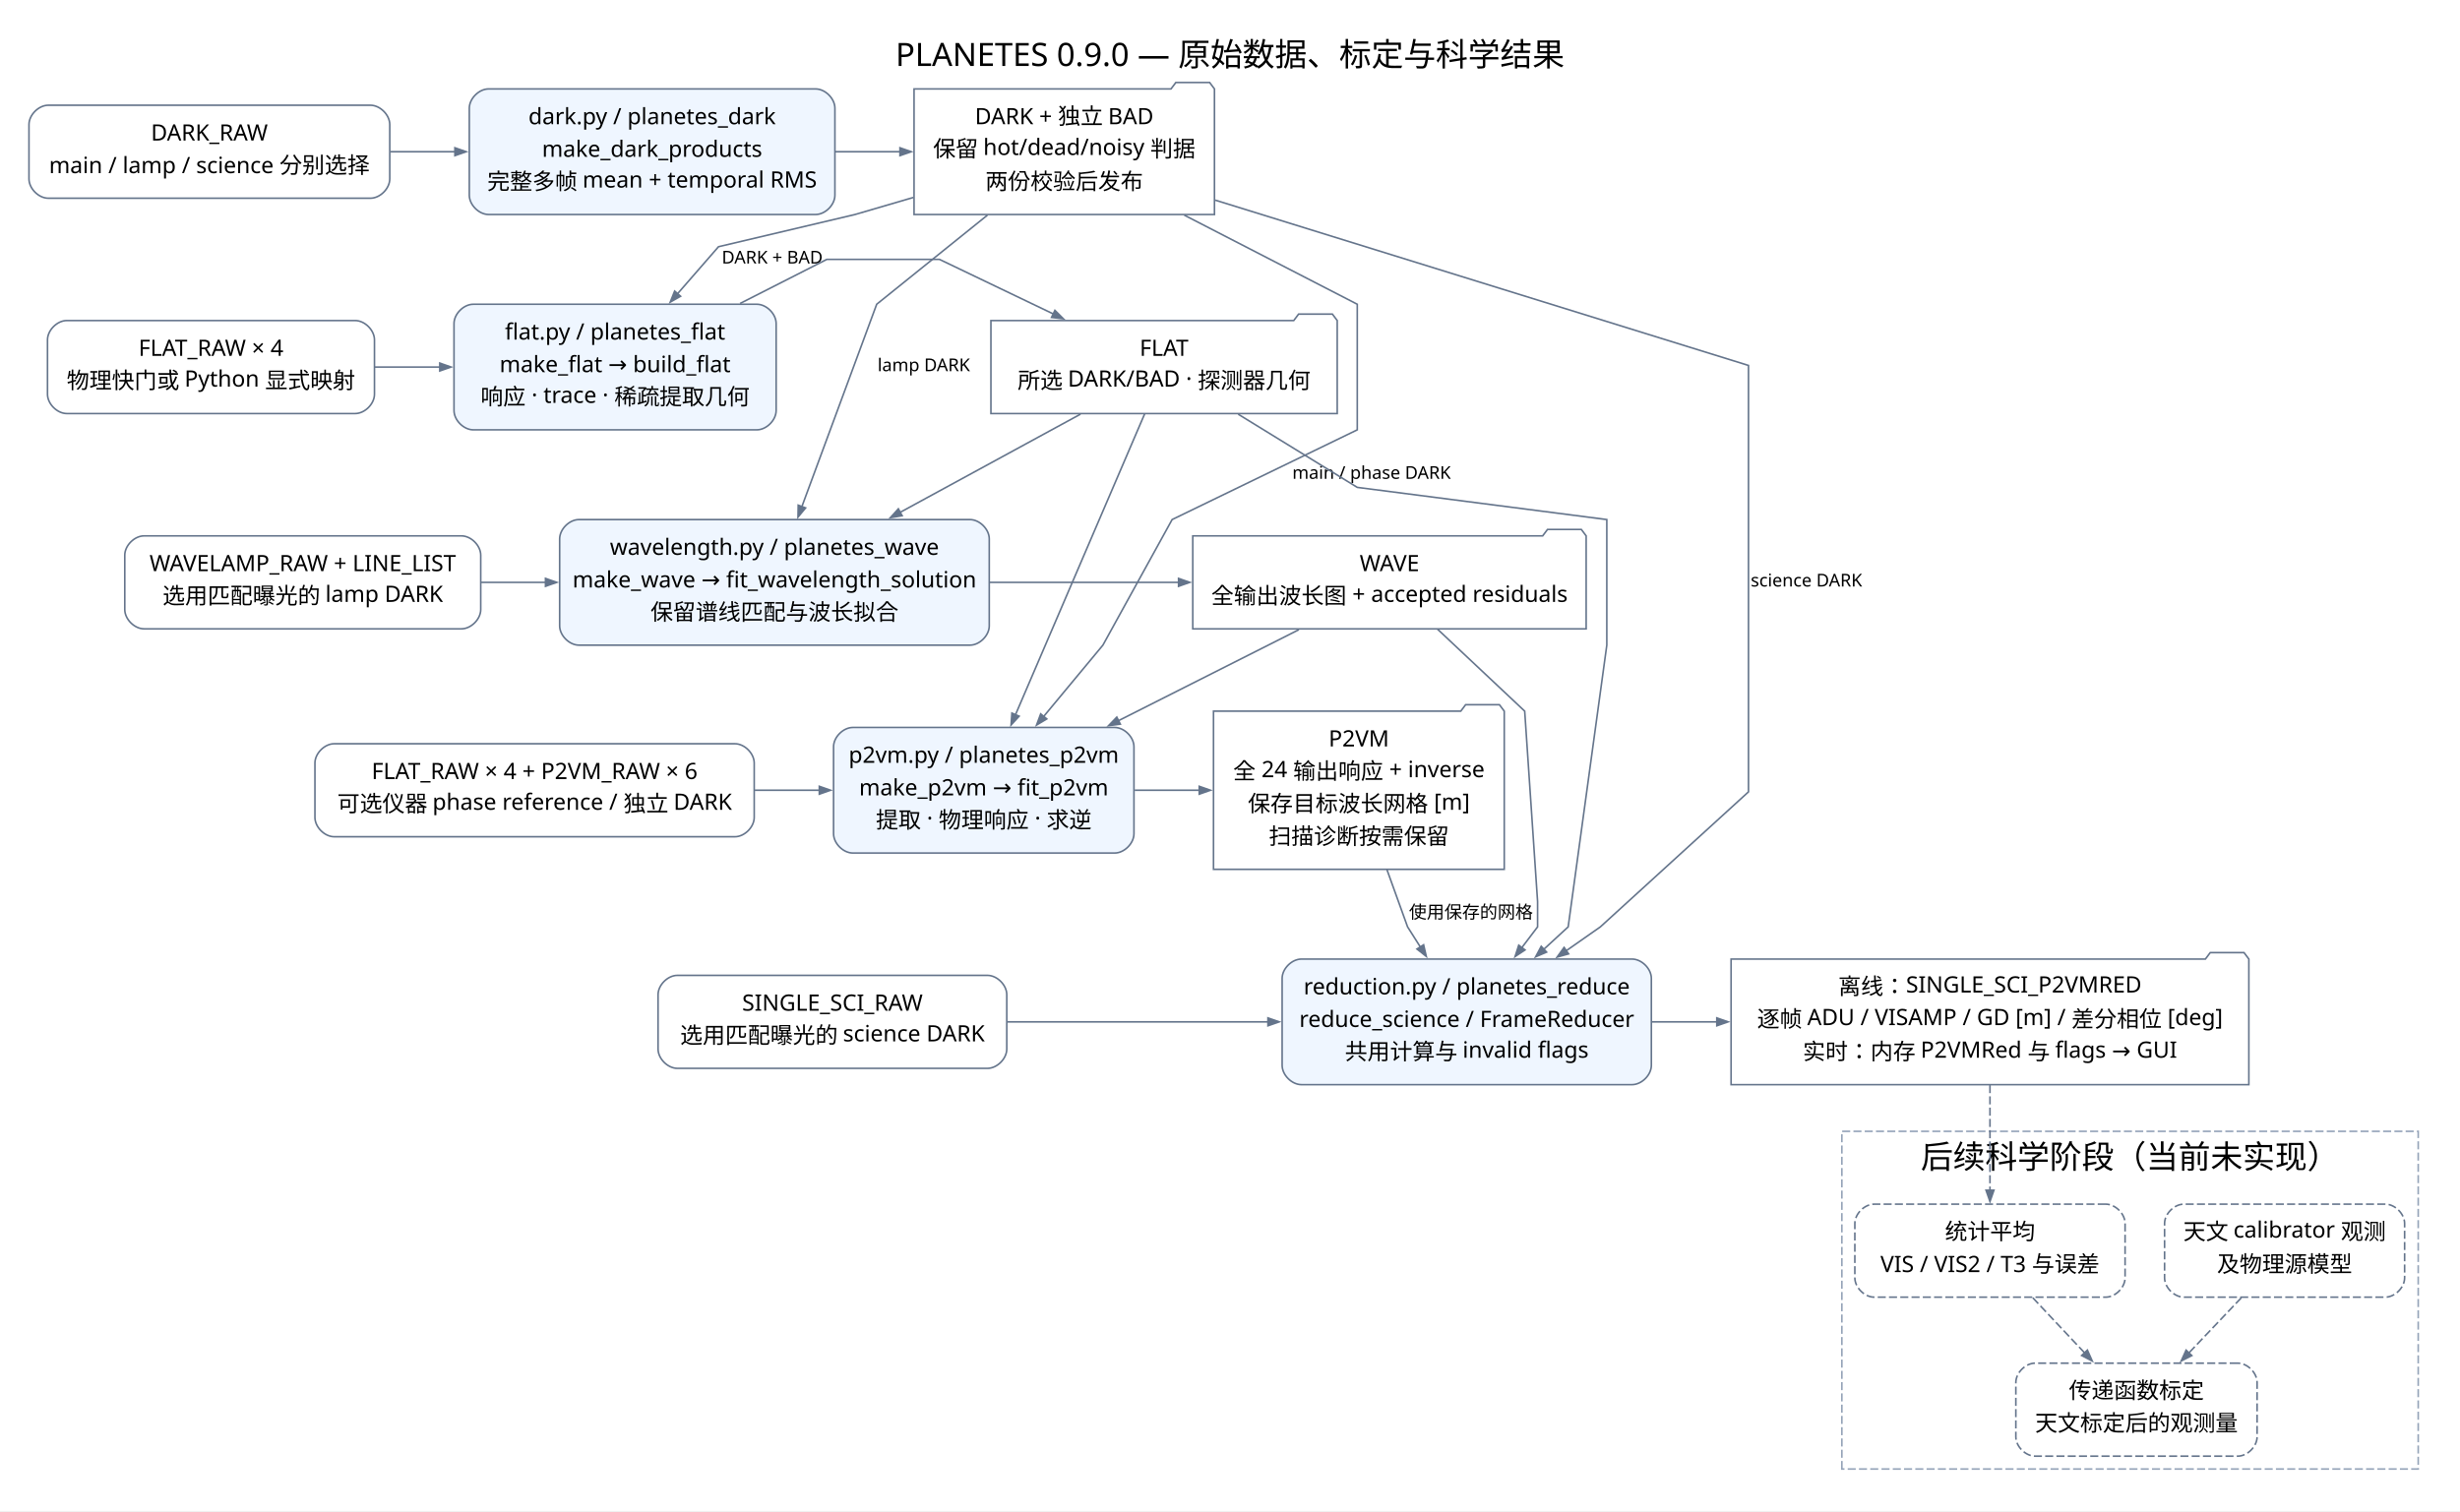
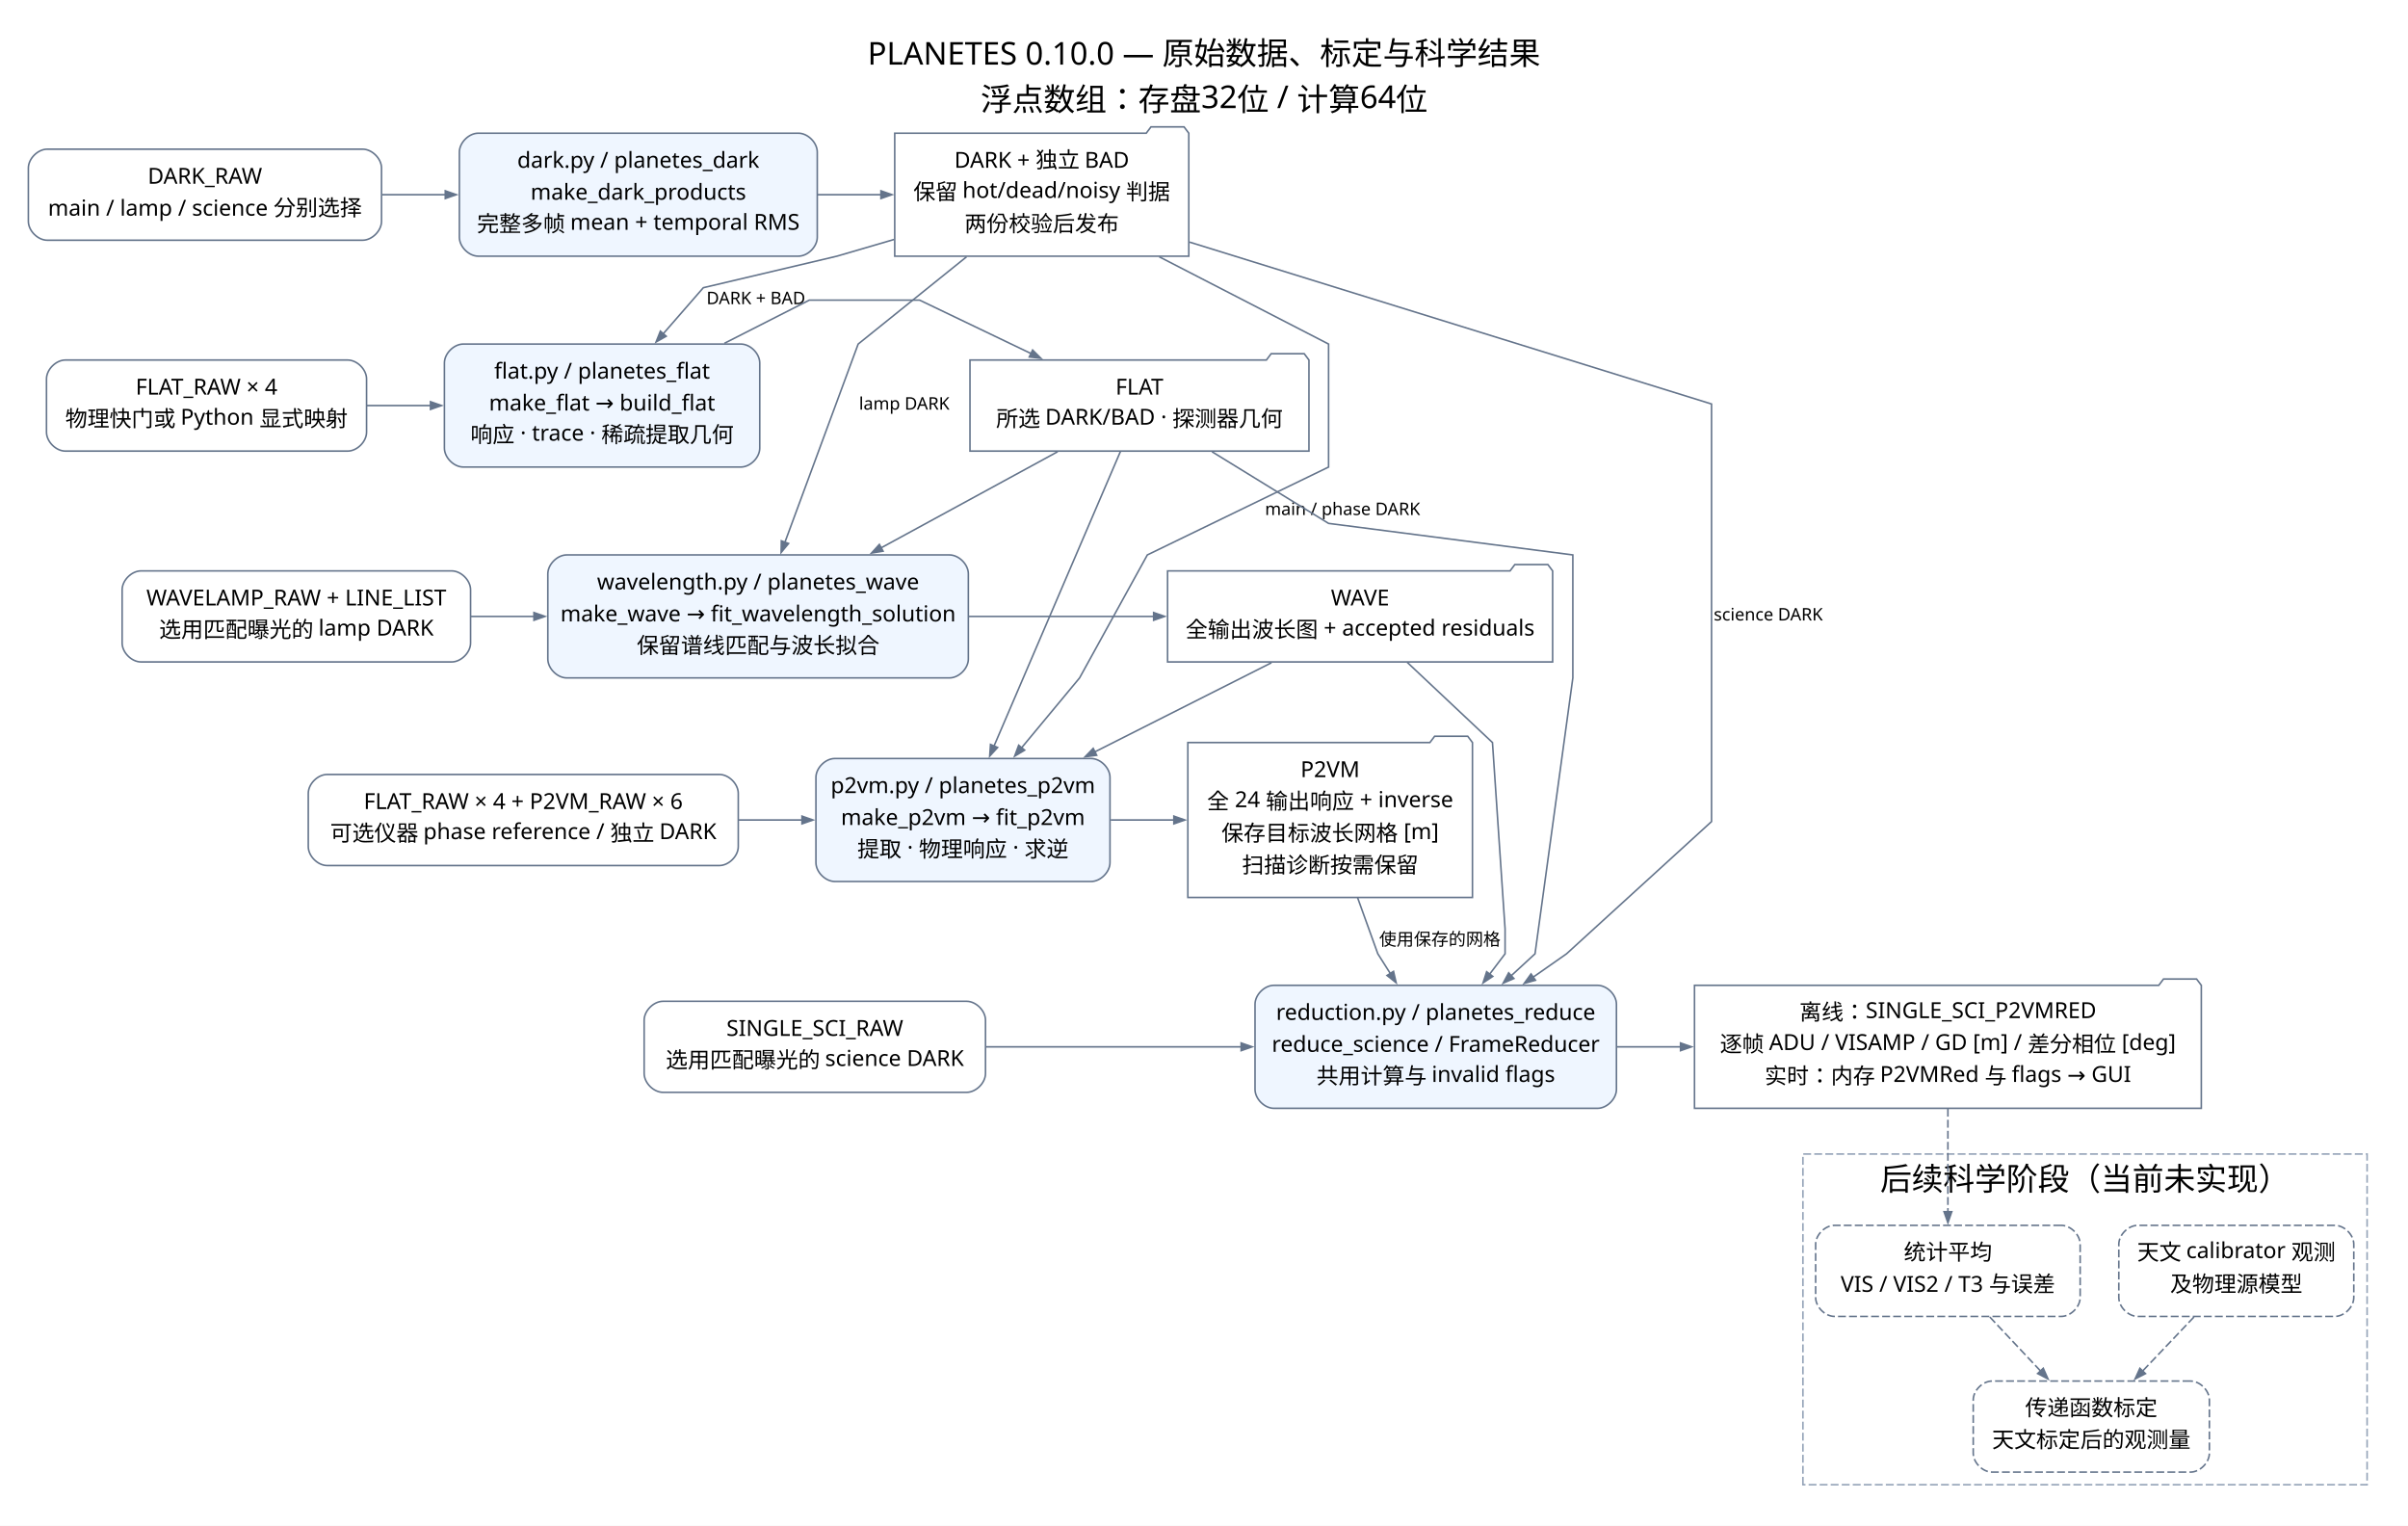
- <svg xmlns="http://www.w3.org/2000/svg" width="1528pt" height="939pt" viewBox="0.00 0.00 1528.00 939.00">
-   <g id="graph0" class="graph" transform="scale(1 1) rotate(0) translate(18 920.71)">
-     <polygon fill="white" stroke="none" points="-18,18 -18,-920.71 1510.05,-920.71 1510.05,18 -18,18" />
-     <text xml:space="preserve" text-anchor="middle" x="746.02" y="-879.71" font-family="PingFang SC" font-size="20.00">PLANETES 0.9.0 — 原始数据、标定与科学结果</text>
+ <svg xmlns="http://www.w3.org/2000/svg" width="1528pt" height="968pt" viewBox="0.00 0.00 1528.00 968.00">
+   <g id="graph0" class="graph" transform="scale(1 1) rotate(0) translate(18 949.96)">
+     <polygon fill="white" stroke="none" points="-18,18 -18,-949.96 1510.05,-949.96 1510.05,18 -18,18" />
+     <text xml:space="preserve" text-anchor="middle" x="746.02" y="-908.96" font-family="PingFang SC" font-size="20.00">PLANETES 0.10.0 — 原始数据、标定与科学结果</text>
+     <text xml:space="preserve" text-anchor="middle" x="746.02" y="-879.71" font-family="PingFang SC" font-size="20.00">浮点数组：存盘32位 / 计算64位</text>
    <g id="clust6" class="cluster">
      <polygon fill="white" stroke="#94a3b8" stroke-dasharray="5,2" points="1126.05,-8 1126.05,-217.81 1484.05,-217.81 1484.05,-8 1126.05,-8" />
      <text xml:space="preserve" text-anchor="middle" x="1305.05" y="-194.81" font-family="PingFang SC" font-size="20.00">后续科学阶段（当前未实现）</text>
    </g>
    <g id="node1" class="node">
      <path fill="none" stroke="#64748b" d="M212.1,-855.33C212.1,-855.33 12,-855.33 12,-855.33 6,-855.33 0,-849.33 0,-843.33 0,-843.33 0,-809.55 0,-809.55 0,-803.55 6,-797.55 12,-797.55 12,-797.55 212.1,-797.55 212.1,-797.55 218.1,-797.55 224.1,-803.55 224.1,-809.55 224.1,-809.55 224.1,-843.33 224.1,-843.33 224.1,-849.33 218.1,-855.33 212.1,-855.33" />
      <text xml:space="preserve" text-anchor="middle" x="112.05" y="-833.39" font-family="PingFang SC" font-size="14.00">DARK_RAW</text>
      <text xml:space="preserve" text-anchor="middle" x="112.05" y="-813.14" font-family="PingFang SC" font-size="14.00">main / lamp / science 分别选择</text>
    </g>
    <g id="node2" class="node">
      <path fill="#eff6ff" stroke="#64748b" d="M488.6,-865.46C488.6,-865.46 285.5,-865.46 285.5,-865.46 279.5,-865.46 273.5,-859.46 273.5,-853.46 273.5,-853.46 273.5,-799.43 273.5,-799.43 273.5,-793.43 279.5,-787.43 285.5,-787.43 285.5,-787.43 488.6,-787.43 488.6,-787.43 494.6,-787.43 500.6,-793.43 500.6,-799.43 500.6,-799.43 500.6,-853.46 500.6,-853.46 500.6,-859.46 494.6,-865.46 488.6,-865.46" />
      <text xml:space="preserve" text-anchor="middle" x="387.05" y="-843.52" font-family="PingFang SC" font-size="14.00">dark.py / planetes_dark</text>
      <text xml:space="preserve" text-anchor="middle" x="387.05" y="-823.27" font-family="PingFang SC" font-size="14.00">make_dark_products</text>
      <text xml:space="preserve" text-anchor="middle" x="387.05" y="-803.02" font-family="PingFang SC" font-size="14.00">完整多帧 mean + temporal RMS</text>
    </g>
    <g id="edge1" class="edge">
      <path fill="none" stroke="#64748b" d="M224.52,-826.44C236.39,-826.44 251.5,-826.44 264.71,-826.44" />
      <polygon fill="#64748b" stroke="#64748b" points="264.55,-828.9 271.55,-826.45 264.55,-824 264.55,-828.9" />
    </g>
    <g id="node4" class="node">
      <path fill="none" stroke="#64748b" d="M202.6,-721.55C202.6,-721.55 23.5,-721.55 23.5,-721.55 17.5,-721.55 11.5,-715.55 11.5,-709.55 11.5,-709.55 11.5,-675.77 11.5,-675.77 11.5,-669.77 17.5,-663.77 23.5,-663.77 23.5,-663.77 202.6,-663.77 202.6,-663.77 208.6,-663.77 214.6,-669.77 214.6,-675.77 214.6,-675.77 214.6,-709.55 214.6,-709.55 214.6,-715.55 208.6,-721.55 202.6,-721.55" />
      <text xml:space="preserve" text-anchor="middle" x="113.05" y="-699.62" font-family="PingFang SC" font-size="14.00">FLAT_RAW × 4</text>
      <text xml:space="preserve" text-anchor="middle" x="113.05" y="-679.37" font-family="PingFang SC" font-size="14.00">物理快门或 Python 显式映射</text>
    </g>
    <g id="node3" class="node">
      <polygon fill="none" stroke="#64748b" points="736.35,-865.46 733.35,-869.46 712.35,-869.46 709.35,-865.46 549.75,-865.46 549.75,-787.43 736.35,-787.43 736.35,-865.46" />
      <text xml:space="preserve" text-anchor="middle" x="643.05" y="-843.52" font-family="PingFang SC" font-size="14.00">DARK + 独立 BAD</text>
      <text xml:space="preserve" text-anchor="middle" x="643.05" y="-823.27" font-family="PingFang SC" font-size="14.00">保留 hot/dead/noisy 判据</text>
      <text xml:space="preserve" text-anchor="middle" x="643.05" y="-803.02" font-family="PingFang SC" font-size="14.00">两份校验后发布</text>
    </g>
    <g id="edge2" class="edge">
      <path fill="none" stroke="#64748b" d="M500.8,-826.44C514.26,-826.44 529.87,-826.44 541.33,-826.44" />
      <polygon fill="#64748b" stroke="#64748b" points="541,-828.9 548,-826.45 541,-824 541,-828.9" />
    </g>
    <g id="node5" class="node">
      <path fill="#eff6ff" stroke="#64748b" d="M452.1,-731.68C452.1,-731.68 276,-731.68 276,-731.68 270,-731.68 264,-725.68 264,-719.68 264,-719.68 264,-665.65 264,-665.65 264,-659.65 270,-653.65 276,-653.65 276,-653.65 452.1,-653.65 452.1,-653.65 458.1,-653.65 464.1,-659.65 464.1,-665.65 464.1,-665.65 464.1,-719.68 464.1,-719.68 464.1,-725.68 458.1,-731.68 452.1,-731.68" />
      <text xml:space="preserve" text-anchor="middle" x="364.05" y="-709.74" font-family="PingFang SC" font-size="14.00">flat.py / planetes_flat</text>
      <text xml:space="preserve" text-anchor="middle" x="364.05" y="-689.49" font-family="PingFang SC" font-size="14.00">make_flat → build_flat</text>
      <text xml:space="preserve" text-anchor="middle" x="364.05" y="-669.24" font-family="PingFang SC" font-size="14.00">响应 · trace · 稀疏提取几何</text>
    </g>
    <g id="edge11" class="edge">
      <path fill="none" stroke="#64748b" d="M549.26,-798.02C528.76,-792.02 513.05,-787.43 513.05,-787.43 513.05,-787.43 428.3,-767.43 428.3,-767.43 428.3,-767.43 416.36,-753.72 402.78,-738.13" />
      <polygon fill="#64748b" stroke="#64748b" points="404.74,-736.65 398.3,-732.99 401.05,-739.87 404.74,-736.65" />
      <text xml:space="preserve" text-anchor="middle" x="461.67" y="-756.98" font-family="PingFang SC" font-size="11.00">DARK + BAD</text>
    </g>
    <g id="node8" class="node">
      <path fill="#eff6ff" stroke="#64748b" d="M584.47,-597.9C584.47,-597.9 341.62,-597.9 341.62,-597.9 335.62,-597.9 329.62,-591.9 329.62,-585.9 329.62,-585.9 329.62,-531.87 329.62,-531.87 329.62,-525.87 335.62,-519.87 341.62,-519.87 341.62,-519.87 584.47,-519.87 584.47,-519.87 590.47,-519.87 596.47,-525.87 596.47,-531.87 596.47,-531.87 596.47,-585.9 596.47,-585.9 596.47,-591.9 590.47,-597.9 584.47,-597.9" />
      <text xml:space="preserve" text-anchor="middle" x="463.05" y="-575.96" font-family="PingFang SC" font-size="14.00">wavelength.py / planetes_wave</text>
      <text xml:space="preserve" text-anchor="middle" x="463.05" y="-555.71" font-family="PingFang SC" font-size="14.00">make_wave → fit_wavelength_solution</text>
      <text xml:space="preserve" text-anchor="middle" x="463.05" y="-535.46" font-family="PingFang SC" font-size="14.00">保留谱线匹配与波长拟合</text>
    </g>
    <g id="edge12" class="edge">
      <path fill="none" stroke="#64748b" d="M595.33,-787.04C563.16,-761.14 526.55,-731.68 526.55,-731.68 526.55,-731.68 498.89,-656.85 480.08,-605.96" />
      <polygon fill="#64748b" stroke="#64748b" points="482.39,-605.15 477.67,-599.43 477.8,-606.85 482.39,-605.15" />
      <text xml:space="preserve" text-anchor="middle" x="555.8" y="-690.09" font-family="PingFang SC" font-size="11.00">lamp DARK</text>
    </g>
    <g id="node11" class="node">
      <path fill="#eff6ff" stroke="#64748b" d="M674.35,-468.74C674.35,-468.74 511.75,-468.74 511.75,-468.74 505.75,-468.74 499.75,-462.74 499.75,-456.74 499.75,-456.74 499.75,-402.71 499.75,-402.71 499.75,-396.71 505.75,-390.71 511.75,-390.71 511.75,-390.71 674.35,-390.71 674.35,-390.71 680.35,-390.71 686.35,-396.71 686.35,-402.71 686.35,-402.71 686.35,-456.74 686.35,-456.74 686.35,-462.74 680.35,-468.74 674.35,-468.74" />
      <text xml:space="preserve" text-anchor="middle" x="593.05" y="-446.8" font-family="PingFang SC" font-size="14.00">p2vm.py / planetes_p2vm</text>
      <text xml:space="preserve" text-anchor="middle" x="593.05" y="-426.55" font-family="PingFang SC" font-size="14.00">make_p2vm → fit_p2vm</text>
      <text xml:space="preserve" text-anchor="middle" x="593.05" y="-406.3" font-family="PingFang SC" font-size="14.00">提取 · 物理响应 · 求逆</text>
    </g>
    <g id="edge13" class="edge">
      <path fill="none" stroke="#64748b" d="M717.6,-787.04C767.86,-761.14 825.05,-731.68 825.05,-731.68 825.05,-731.68 825.05,-653.65 825.05,-653.65 825.05,-653.65 710.05,-597.9 710.05,-597.9 710.05,-597.9 667.05,-519.87 667.05,-519.87 667.05,-519.87 648.56,-497.6 630.06,-475.32" />
      <polygon fill="#64748b" stroke="#64748b" points="632.19,-474.04 625.83,-470.22 628.41,-477.17 632.19,-474.04" />
      <text xml:space="preserve" text-anchor="middle" x="833.92" y="-623.2" font-family="PingFang SC" font-size="11.00">main / phase DARK</text>
    </g>
    <g id="node14" class="node">
      <path fill="#eff6ff" stroke="#64748b" d="M995.72,-324.84C995.72,-324.84 790.38,-324.84 790.38,-324.84 784.38,-324.84 778.38,-318.84 778.38,-312.84 778.38,-312.84 778.38,-258.81 778.38,-258.81 778.38,-252.81 784.38,-246.81 790.38,-246.81 790.38,-246.81 995.72,-246.81 995.72,-246.81 1001.72,-246.81 1007.72,-252.81 1007.72,-258.81 1007.72,-258.81 1007.72,-312.84 1007.72,-312.84 1007.72,-318.84 1001.72,-324.84 995.72,-324.84" />
      <text xml:space="preserve" text-anchor="middle" x="893.05" y="-302.9" font-family="PingFang SC" font-size="14.00">reduction.py / planetes_reduce</text>
      <text xml:space="preserve" text-anchor="middle" x="893.05" y="-282.65" font-family="PingFang SC" font-size="14.00">reduce_science / FrameReducer</text>
      <text xml:space="preserve" text-anchor="middle" x="893.05" y="-262.4" font-family="PingFang SC" font-size="14.00">共用计算与 invalid flags</text>
    </g>
    <g id="edge14" class="edge">
      <path fill="none" stroke="#64748b" d="M736.84,-796.36C862,-757.55 1068.05,-693.66 1068.05,-693.66 1068.05,-693.66 1068.05,-693.66 1068.05,-428.73 1068.05,-428.73 976.05,-344.84 976.05,-344.84 976.05,-344.84 966.87,-338.42 954.61,-329.85" />
      <polygon fill="#64748b" stroke="#64748b" points="956.33,-328.07 949.19,-326.07 953.52,-332.08 956.33,-328.07" />
      <text xml:space="preserve" text-anchor="middle" x="1104.05" y="-556.31" font-family="PingFang SC" font-size="11.00">science DARK</text>
    </g>
    <g id="edge3" class="edge">
      <path fill="none" stroke="#64748b" d="M214.87,-692.66C226.66,-692.66 242.2,-692.66 255.18,-692.66" />
      <polygon fill="#64748b" stroke="#64748b" points="255.17,-695.12 262.17,-692.67 255.17,-690.22 255.17,-695.12" />
    </g>
    <g id="node7" class="node">
      <path fill="none" stroke="#64748b" d="M268.6,-587.77C268.6,-587.77 71.5,-587.77 71.5,-587.77 65.5,-587.77 59.5,-581.77 59.5,-575.77 59.5,-575.77 59.5,-542 59.5,-542 59.5,-536 65.5,-530 71.5,-530 71.5,-530 268.6,-530 268.6,-530 274.6,-530 280.6,-536 280.6,-542 280.6,-542 280.6,-575.77 280.6,-575.77 280.6,-581.77 274.6,-587.77 268.6,-587.77" />
      <text xml:space="preserve" text-anchor="middle" x="170.05" y="-565.84" font-family="PingFang SC" font-size="14.00">WAVELAMP_RAW + LINE_LIST</text>
      <text xml:space="preserve" text-anchor="middle" x="170.05" y="-545.59" font-family="PingFang SC" font-size="14.00">选用匹配曝光的 lamp DARK</text>
    </g>
    <g id="node6" class="node">
      <polygon fill="none" stroke="#64748b" points="812.6,-721.55 809.6,-725.55 788.6,-725.55 785.6,-721.55 597.5,-721.55 597.5,-663.77 812.6,-663.77 812.6,-721.55" />
      <text xml:space="preserve" text-anchor="middle" x="705.05" y="-699.62" font-family="PingFang SC" font-size="14.00">FLAT</text>
      <text xml:space="preserve" text-anchor="middle" x="705.05" y="-679.37" font-family="PingFang SC" font-size="14.00">所选 DARK/BAD · 探测器几何</text>
    </g>
    <g id="edge4" class="edge">
      <path fill="none" stroke="#64748b" d="M441.68,-732.16C470.15,-746.64 495.55,-759.55 495.55,-759.55 495.55,-759.55 565.55,-759.55 565.55,-759.55 565.55,-759.55 601.14,-742.49 636.36,-725.6" />
      <polygon fill="#64748b" stroke="#64748b" points="637.25,-727.89 642.5,-722.66 635.13,-723.48 637.25,-727.89" />
    </g>
    <g id="edge15" class="edge">
      <path fill="none" stroke="#64748b" d="M653.13,-663.39C620.45,-645.6 577.66,-622.3 540.96,-602.31" />
      <polygon fill="#64748b" stroke="#64748b" points="542.35,-600.28 535.03,-599.08 540.01,-604.58 542.35,-600.28" />
    </g>
    <g id="edge16" class="edge">
      <path fill="none" stroke="#64748b" d="M692.96,-663.49C673.71,-618.65 635.92,-530.61 612.73,-476.59" />
      <polygon fill="#64748b" stroke="#64748b" points="615.03,-475.73 610.02,-470.27 610.53,-477.67 615.03,-475.73" />
    </g>
    <g id="edge17" class="edge">
      <path fill="none" stroke="#64748b" d="M751.1,-663.36C784.94,-642.55 825.05,-617.9 825.05,-617.9 825.05,-617.9 980.05,-597.9 980.05,-597.9 980.05,-597.9 980.05,-519.87 980.05,-519.87 980.05,-519.87 956.05,-344.84 956.05,-344.84 956.05,-344.84 949.58,-338.88 940.79,-330.79" />
      <polygon fill="#64748b" stroke="#64748b" points="942.64,-329.16 935.83,-326.22 939.32,-332.77 942.64,-329.16" />
    </g>
    <g id="edge5" class="edge">
      <path fill="none" stroke="#64748b" d="M280.89,-558.88C291.25,-558.88 306.31,-558.88 320.87,-558.88" />
      <polygon fill="#64748b" stroke="#64748b" points="320.82,-561.34 327.82,-558.89 320.82,-556.44 320.82,-561.34" />
    </g>
    <g id="node10" class="node">
      <path fill="none" stroke="#64748b" d="M438.47,-458.62C438.47,-458.62 189.62,-458.62 189.62,-458.62 183.62,-458.62 177.62,-452.62 177.62,-446.62 177.62,-446.62 177.62,-412.84 177.62,-412.84 177.62,-406.84 183.62,-400.84 189.62,-400.84 189.62,-400.84 438.47,-400.84 438.47,-400.84 444.47,-400.84 450.47,-406.84 450.47,-412.84 450.47,-412.84 450.47,-446.62 450.47,-446.62 450.47,-452.62 444.47,-458.62 438.47,-458.62" />
      <text xml:space="preserve" text-anchor="middle" x="314.05" y="-436.68" font-family="PingFang SC" font-size="14.00">FLAT_RAW × 4 + P2VM_RAW × 6</text>
      <text xml:space="preserve" text-anchor="middle" x="314.05" y="-416.43" font-family="PingFang SC" font-size="14.00">可选仪器 phase reference / 独立 DARK</text>
    </g>
    <g id="node9" class="node">
      <polygon fill="none" stroke="#64748b" points="967.22,-587.77 964.22,-591.77 943.22,-591.77 940.22,-587.77 722.88,-587.77 722.88,-530 967.22,-530 967.22,-587.77" />
      <text xml:space="preserve" text-anchor="middle" x="845.05" y="-565.84" font-family="PingFang SC" font-size="14.00">WAVE</text>
      <text xml:space="preserve" text-anchor="middle" x="845.05" y="-545.59" font-family="PingFang SC" font-size="14.00">全输出波长图 + accepted residuals</text>
    </g>
    <g id="edge6" class="edge">
      <path fill="none" stroke="#64748b" d="M596.87,-558.88C618.77,-558.88 689.75,-558.88 714.3,-558.88" />
      <polygon fill="#64748b" stroke="#64748b" points="714.04,-561.34 721.04,-558.89 714.04,-556.44 714.04,-561.34" />
    </g>
    <g id="edge18" class="edge">
      <path fill="none" stroke="#64748b" d="M788.81,-529.51C755.76,-512.83 713.37,-491.44 676.49,-472.83" />
      <polygon fill="#64748b" stroke="#64748b" points="677.89,-470.8 670.54,-469.83 675.69,-475.17 677.89,-470.8" />
    </g>
    <g id="edge19" class="edge">
      <path fill="none" stroke="#64748b" d="M874.9,-529.8C899.05,-507.09 929.05,-478.87 929.05,-478.87 929.05,-478.87 937.05,-360.59 937.05,-360.59 937.05,-360.59 937.05,-344.84 937.05,-344.84 937.05,-344.84 932.95,-339.44 927.26,-331.93" />
      <polygon fill="#64748b" stroke="#64748b" points="929.25,-330.5 923.07,-326.4 925.35,-333.46 929.25,-330.5" />
    </g>
    <g id="edge7" class="edge">
      <path fill="none" stroke="#64748b" d="M450.83,-429.73C466.03,-429.73 481.62,-429.73 491.07,-429.73" />
      <polygon fill="#64748b" stroke="#64748b" points="490.9,-432.18 497.9,-429.73 490.9,-427.28 490.9,-432.18" />
    </g>
    <g id="node13" class="node">
      <path fill="none" stroke="#64748b" d="M595.35,-314.71C595.35,-314.71 402.75,-314.71 402.75,-314.71 396.75,-314.71 390.75,-308.71 390.75,-302.71 390.75,-302.71 390.75,-268.94 390.75,-268.94 390.75,-262.94 396.75,-256.94 402.75,-256.94 402.75,-256.94 595.35,-256.94 595.35,-256.94 601.35,-256.94 607.35,-262.94 607.35,-268.94 607.35,-268.94 607.35,-302.71 607.35,-302.71 607.35,-308.71 601.35,-314.71 595.35,-314.71" />
      <text xml:space="preserve" text-anchor="middle" x="499.05" y="-292.77" font-family="PingFang SC" font-size="14.00">SINGLE_SCI_RAW</text>
      <text xml:space="preserve" text-anchor="middle" x="499.05" y="-272.52" font-family="PingFang SC" font-size="14.00">选用匹配曝光的 science DARK</text>
    </g>
    <g id="node12" class="node">
      <polygon fill="none" stroke="#64748b" points="916.35,-478.87 913.35,-482.87 892.35,-482.87 889.35,-478.87 735.75,-478.87 735.75,-380.59 916.35,-380.59 916.35,-478.87" />
      <text xml:space="preserve" text-anchor="middle" x="826.05" y="-456.93" font-family="PingFang SC" font-size="14.00">P2VM</text>
      <text xml:space="preserve" text-anchor="middle" x="826.05" y="-436.68" font-family="PingFang SC" font-size="14.00">全 24 输出响应 + inverse</text>
      <text xml:space="preserve" text-anchor="middle" x="826.05" y="-416.43" font-family="PingFang SC" font-size="14.00">保存目标波长网格 [m]</text>
      <text xml:space="preserve" text-anchor="middle" x="826.05" y="-396.18" font-family="PingFang SC" font-size="14.00">扫描诊断按需保留</text>
    </g>
    <g id="edge8" class="edge">
      <path fill="none" stroke="#64748b" d="M686.81,-429.73C698.51,-429.73 714.45,-429.73 727.19,-429.73" />
      <polygon fill="#64748b" stroke="#64748b" points="726.88,-432.18 733.88,-429.73 726.88,-427.28 726.88,-432.18" />
    </g>
    <g id="edge20" class="edge">
      <path fill="none" stroke="#64748b" d="M843.47,-380.42C850.2,-361.77 856.3,-344.84 856.3,-344.84 856.3,-344.84 859.59,-339.65 864.2,-332.38" />
      <polygon fill="#64748b" stroke="#64748b" points="866.26,-333.7 867.93,-326.48 862.12,-331.08 866.26,-333.7" />
      <text xml:space="preserve" text-anchor="middle" x="895.67" y="-350.14" font-family="PingFang SC" font-size="11.00">使用保存的网格</text>
    </g>
    <g id="edge9" class="edge">
      <path fill="none" stroke="#64748b" d="M607.81,-285.82C621.25,-285.82 630.38,-285.82 630.38,-285.82 630.38,-285.82 761.72,-285.82 761.72,-285.82 761.72,-285.82 764.74,-285.82 769.87,-285.82" />
      <polygon fill="#64748b" stroke="#64748b" points="769.57,-288.28 776.57,-285.83 769.57,-283.38 769.57,-288.28" />
    </g>
    <g id="node15" class="node">
      <polygon fill="none" stroke="#64748b" points="1378.85,-324.84 1375.85,-328.84 1354.85,-328.84 1351.85,-324.84 1057.25,-324.84 1057.25,-246.81 1378.85,-246.81 1378.85,-324.84" />
      <text xml:space="preserve" text-anchor="middle" x="1218.05" y="-302.9" font-family="PingFang SC" font-size="14.00">离线：SINGLE_SCI_P2VMRED</text>
      <text xml:space="preserve" text-anchor="middle" x="1218.05" y="-282.65" font-family="PingFang SC" font-size="14.00">逐帧 ADU / VISAMP / GD [m] / 差分相位 [deg]</text>
      <text xml:space="preserve" text-anchor="middle" x="1218.05" y="-262.4" font-family="PingFang SC" font-size="14.00">实时：内存 P2VMRed 与 flags → GUI</text>
    </g>
    <g id="edge10" class="edge">
      <path fill="none" stroke="#64748b" d="M1008.16,-285.82C1016.72,-285.82 1032.33,-285.82 1048.78,-285.82" />
      <polygon fill="#64748b" stroke="#64748b" points="1048.38,-288.28 1055.38,-285.83 1048.38,-283.38 1048.38,-288.28" />
    </g>
    <g id="node16" class="node">
      <path fill="none" stroke="#64748b" stroke-dasharray="5,2" d="M1289.97,-172.56C1289.97,-172.56 1146.12,-172.56 1146.12,-172.56 1140.12,-172.56 1134.12,-166.56 1134.12,-160.56 1134.12,-160.56 1134.12,-126.78 1134.12,-126.78 1134.12,-120.78 1140.12,-114.78 1146.12,-114.78 1146.12,-114.78 1289.97,-114.78 1289.97,-114.78 1295.97,-114.78 1301.97,-120.78 1301.97,-126.78 1301.97,-126.78 1301.97,-160.56 1301.97,-160.56 1301.97,-166.56 1295.97,-172.56 1289.97,-172.56" />
      <text xml:space="preserve" text-anchor="middle" x="1218.05" y="-150.62" font-family="PingFang SC" font-size="14.00">统计平均</text>
      <text xml:space="preserve" text-anchor="middle" x="1218.05" y="-130.37" font-family="PingFang SC" font-size="14.00">VIS / VIS2 / T3 与误差</text>
    </g>
    <g id="edge23" class="edge">
      <path fill="none" stroke="#64748b" stroke-dasharray="5,2" d="M1218.05,-246.53C1218.05,-226.1 1218.05,-201.11 1218.05,-180.99" />
      <polygon fill="#64748b" stroke="#64748b" points="1220.5,-181.21 1218.05,-174.21 1215.6,-181.21 1220.5,-181.21" />
    </g>
    <g id="node18" class="node">
      <path fill="none" stroke="#64748b" stroke-dasharray="5,2" d="M1371.97,-73.78C1371.97,-73.78 1246.12,-73.78 1246.12,-73.78 1240.12,-73.78 1234.12,-67.78 1234.12,-61.78 1234.12,-61.78 1234.12,-28 1234.12,-28 1234.12,-22 1240.12,-16 1246.12,-16 1246.12,-16 1371.97,-16 1371.97,-16 1377.97,-16 1383.97,-22 1383.97,-28 1383.97,-28 1383.97,-61.78 1383.97,-61.78 1383.97,-67.78 1377.97,-73.78 1371.97,-73.78" />
      <text xml:space="preserve" text-anchor="middle" x="1309.05" y="-51.84" font-family="PingFang SC" font-size="14.00">传递函数标定</text>
      <text xml:space="preserve" text-anchor="middle" x="1309.05" y="-31.59" font-family="PingFang SC" font-size="14.00">天文标定后的观测量</text>
    </g>
    <g id="edge21" class="edge">
      <path fill="none" stroke="#64748b" stroke-dasharray="5,2" d="M1244.62,-114.42C1254.71,-103.68 1266.31,-91.34 1276.87,-80.12" />
      <polygon fill="#64748b" stroke="#64748b" points="1278.56,-81.89 1281.57,-75.11 1274.99,-78.53 1278.56,-81.89" />
    </g>
    <g id="node17" class="node">
      <path fill="none" stroke="#64748b" stroke-dasharray="5,2" d="M1463.6,-172.56C1463.6,-172.56 1338.5,-172.56 1338.5,-172.56 1332.5,-172.56 1326.5,-166.56 1326.5,-160.56 1326.5,-160.56 1326.5,-126.78 1326.5,-126.78 1326.5,-120.78 1332.5,-114.78 1338.5,-114.78 1338.5,-114.78 1463.6,-114.78 1463.6,-114.78 1469.6,-114.78 1475.6,-120.78 1475.6,-126.78 1475.6,-126.78 1475.6,-160.56 1475.6,-160.56 1475.6,-166.56 1469.6,-172.56 1463.6,-172.56" />
      <text xml:space="preserve" text-anchor="middle" x="1401.05" y="-150.62" font-family="PingFang SC" font-size="14.00">天文 calibrator 观测</text>
      <text xml:space="preserve" text-anchor="middle" x="1401.05" y="-130.37" font-family="PingFang SC" font-size="14.00">及物理源模型</text>
    </g>
    <g id="edge22" class="edge">
      <path fill="none" stroke="#64748b" stroke-dasharray="5,2" d="M1374.19,-114.42C1363.99,-103.68 1352.26,-91.34 1341.59,-80.12" />
      <polygon fill="#64748b" stroke="#64748b" points="1343.42,-78.49 1336.82,-75.11 1339.87,-81.87 1343.42,-78.49" />
    </g>
  </g>
</svg>
